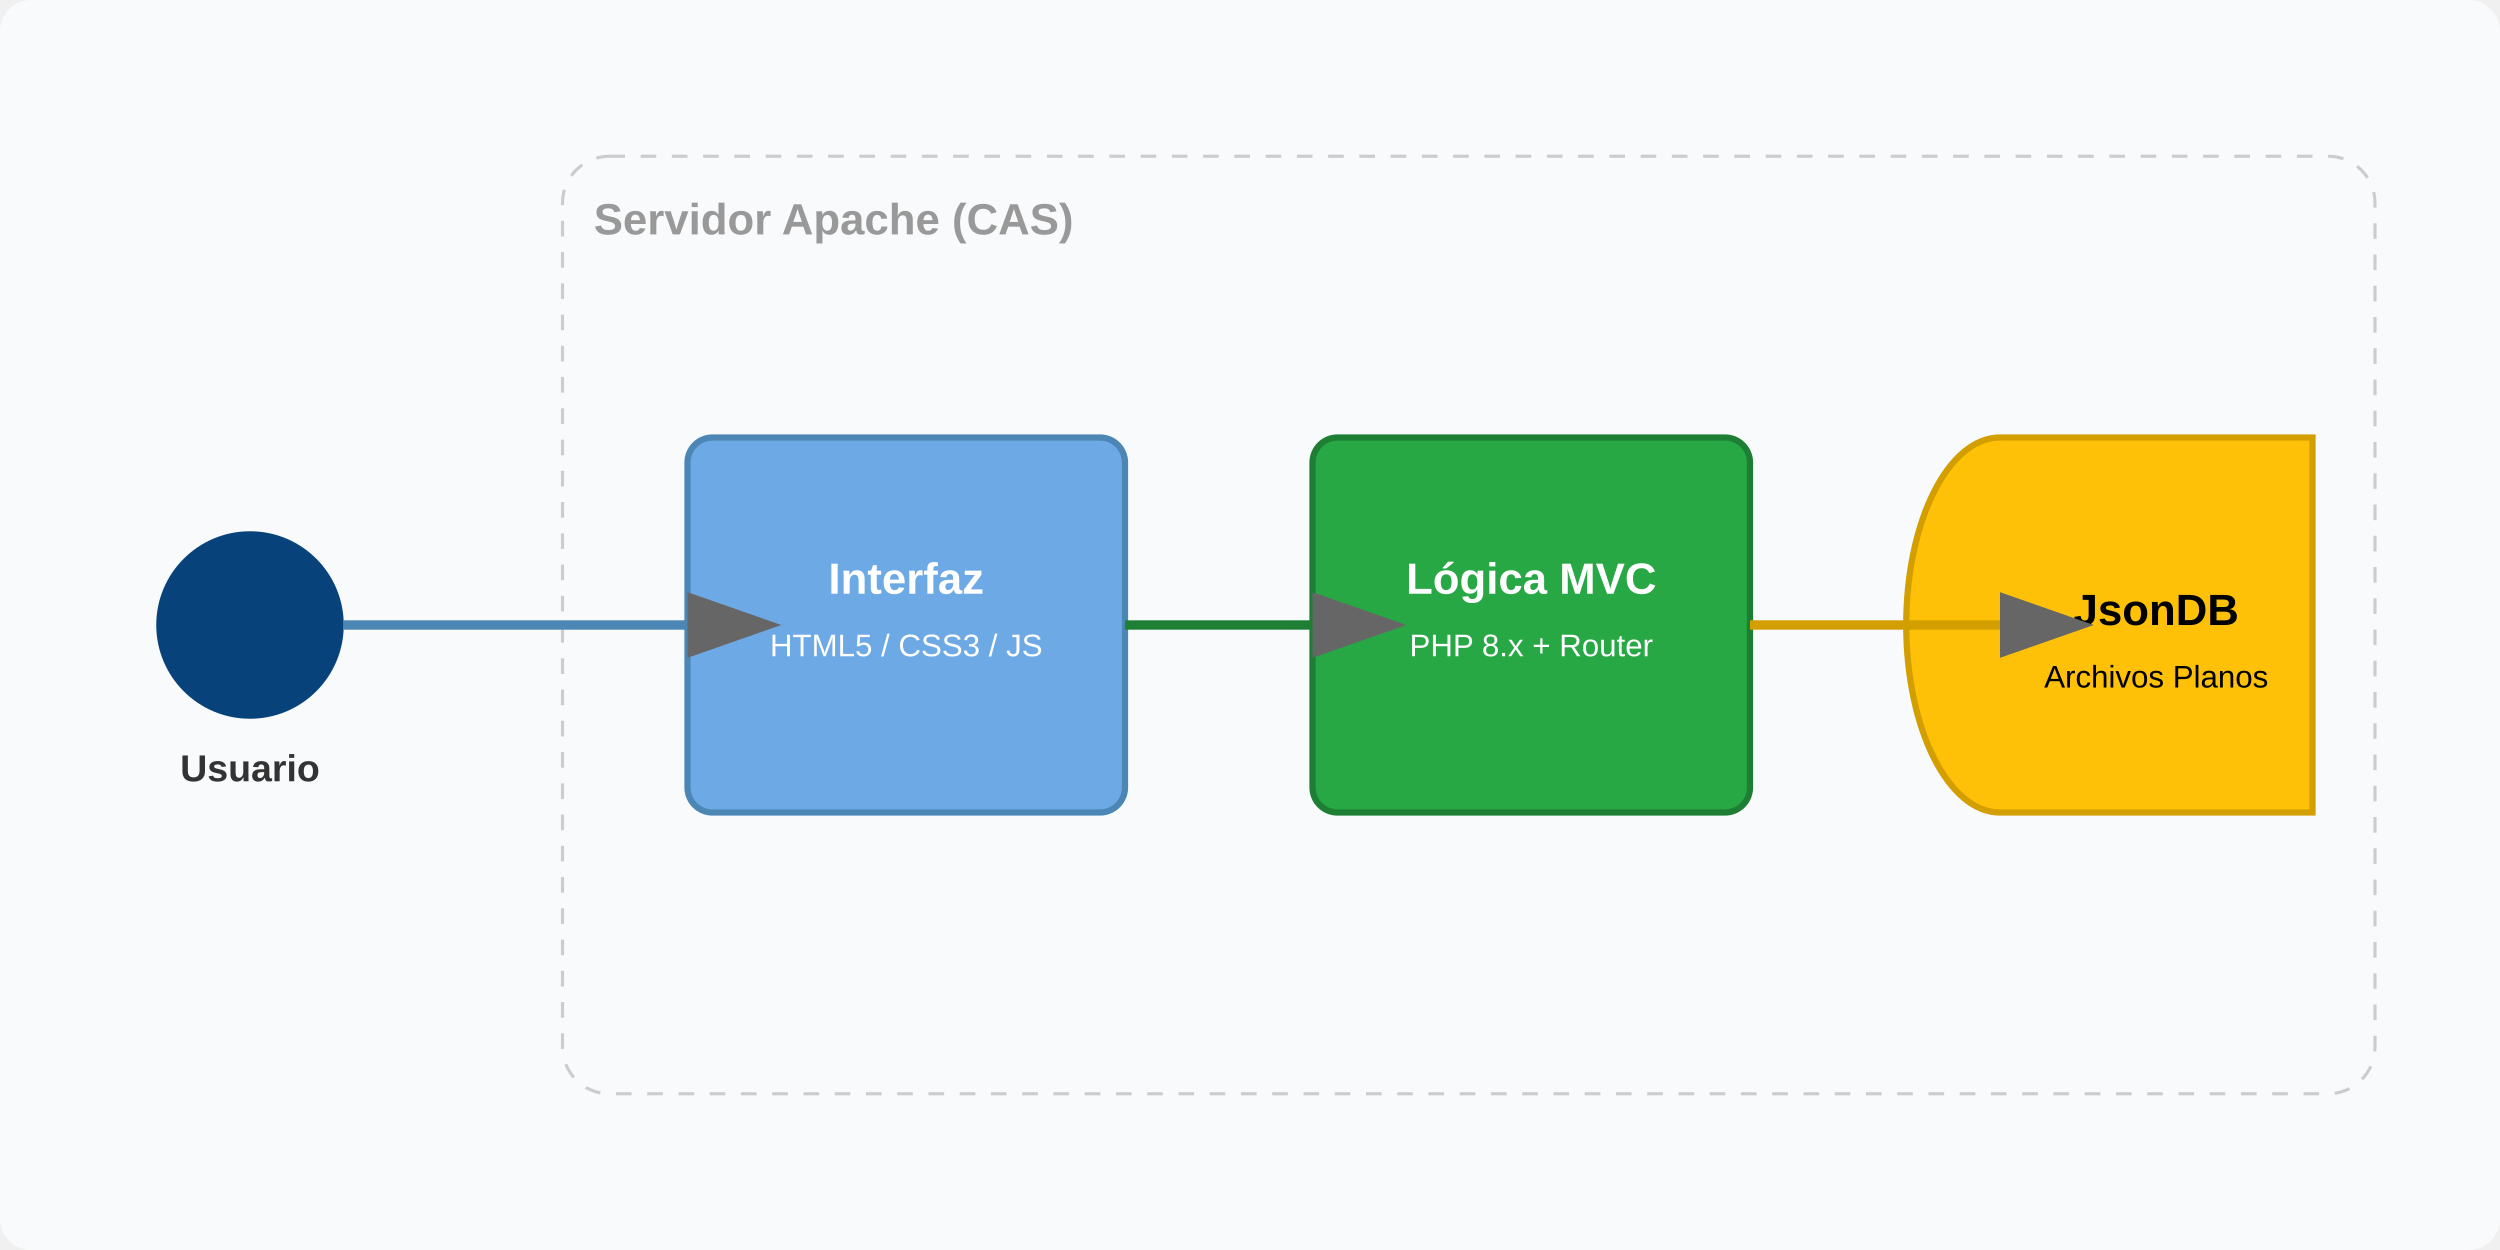
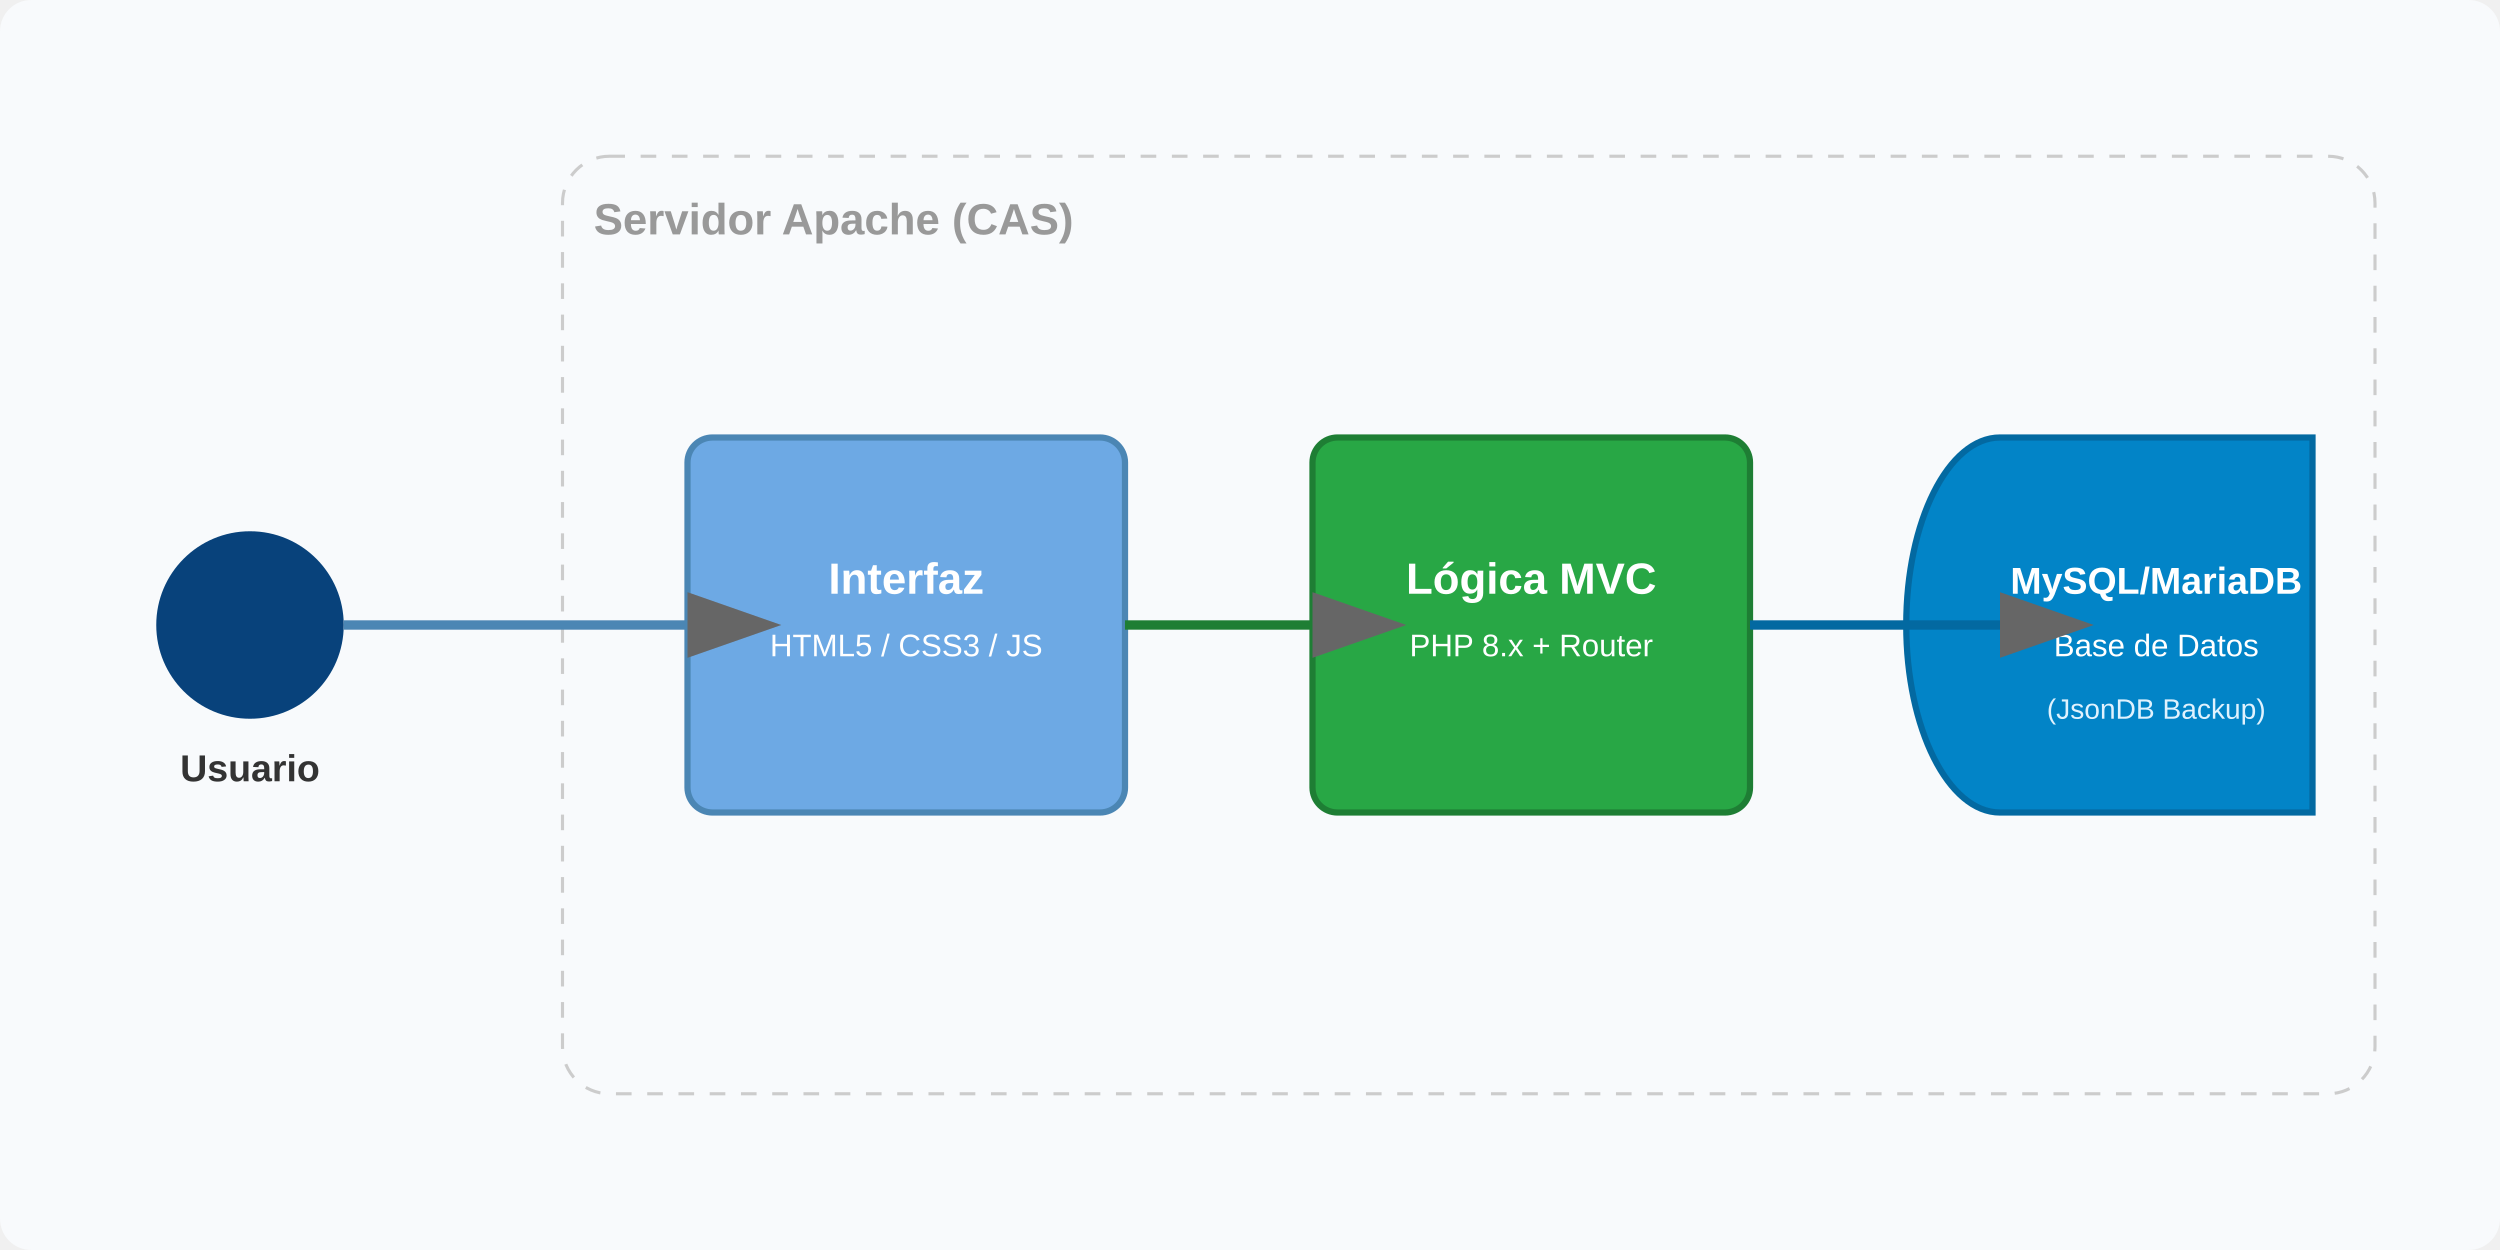
<svg xmlns="http://www.w3.org/2000/svg" viewBox="0 0 800 400">
  <rect width="800" height="400" fill="#f8fafc" rx="10" />
  <rect x="180" y="50" width="580" height="300" rx="15" fill="none" stroke="#ccc" stroke-dasharray="5,5" />
  <text x="190" y="75" font-family="Arial, sans-serif" font-size="14" font-weight="bold" fill="#999">Servidor Apache (CAS)</text>
  <circle cx="80" cy="200" r="30" fill="#08427b" />
  <text x="80" y="250" font-family="Arial, sans-serif" font-size="12" font-weight="bold" fill="#333" text-anchor="middle">Usuario</text>
  <rect x="220" y="140" width="140" height="120" rx="8" fill="#6da9e4" stroke="#4b86b4" stroke-width="2" />
  <text x="290" y="190" font-family="Arial, sans-serif" font-size="14" font-weight="bold" fill="white" text-anchor="middle">Interfaz</text>
  <text x="290" y="210" font-family="Arial, sans-serif" font-size="10" fill="white" text-anchor="middle">HTML5 / CSS3 / JS</text>
  <rect x="420" y="140" width="140" height="120" rx="8" fill="#28a745" stroke="#1e7e34" stroke-width="2" />
  <text x="490" y="190" font-family="Arial, sans-serif" font-size="14" font-weight="bold" fill="white" text-anchor="middle">Lógica MVC</text>
  <text x="490" y="210" font-family="Arial, sans-serif" font-size="10" fill="white" text-anchor="middle">PHP 8.x + Router</text>
-   <path d="M640 140 h100 v120 h-100 a15 30 0 0 1 0 -120" fill="#ffc107" stroke="#d39e00" stroke-width="2" />
-   <text x="690" y="200" font-family="Arial, sans-serif" font-size="14" font-weight="bold" fill="#000" text-anchor="middle">JsonDB</text>
-   <text x="690" y="220" font-family="Arial, sans-serif" font-size="10" fill="#000" text-anchor="middle">Archivos Planos</text>
+   <path d="M640 140 h100 v120 h-100 a15 30 0 0 1 0 -120" fill="#0284c7" stroke="#0369a1" stroke-width="2" />
+   <text x="690" y="190" font-family="Arial, sans-serif" font-size="12" font-weight="bold" fill="white" text-anchor="middle">MySQL/MariaDB</text>
+   <text x="690" y="210" font-family="Arial, sans-serif" font-size="10" fill="white" text-anchor="middle">Base de Datos</text>
+   <text x="690" y="230" font-family="Arial, sans-serif" font-size="9" fill="#e0f2fe" text-anchor="middle">(JsonDB Backup)</text>
  <path d="M110 200 L220 200" stroke="#4b86b4" stroke-width="3" marker-end="url(#arrow)" />
  <path d="M360 200 L420 200" stroke="#1e7e34" stroke-width="3" marker-end="url(#arrow)" />
-   <path d="M560 200 L640 200" stroke="#d39e00" stroke-width="3" marker-end="url(#arrow)" />
+   <path d="M560 200 L640 200" stroke="#0369a1" stroke-width="3" marker-end="url(#arrow)" />
  <defs>
    <marker id="arrow" markerWidth="10" markerHeight="7" refX="0" refY="3.5" orient="auto">
      <polygon points="0 0, 10 3.5, 0 7" fill="#666" />
    </marker>
  </defs>
</svg>
